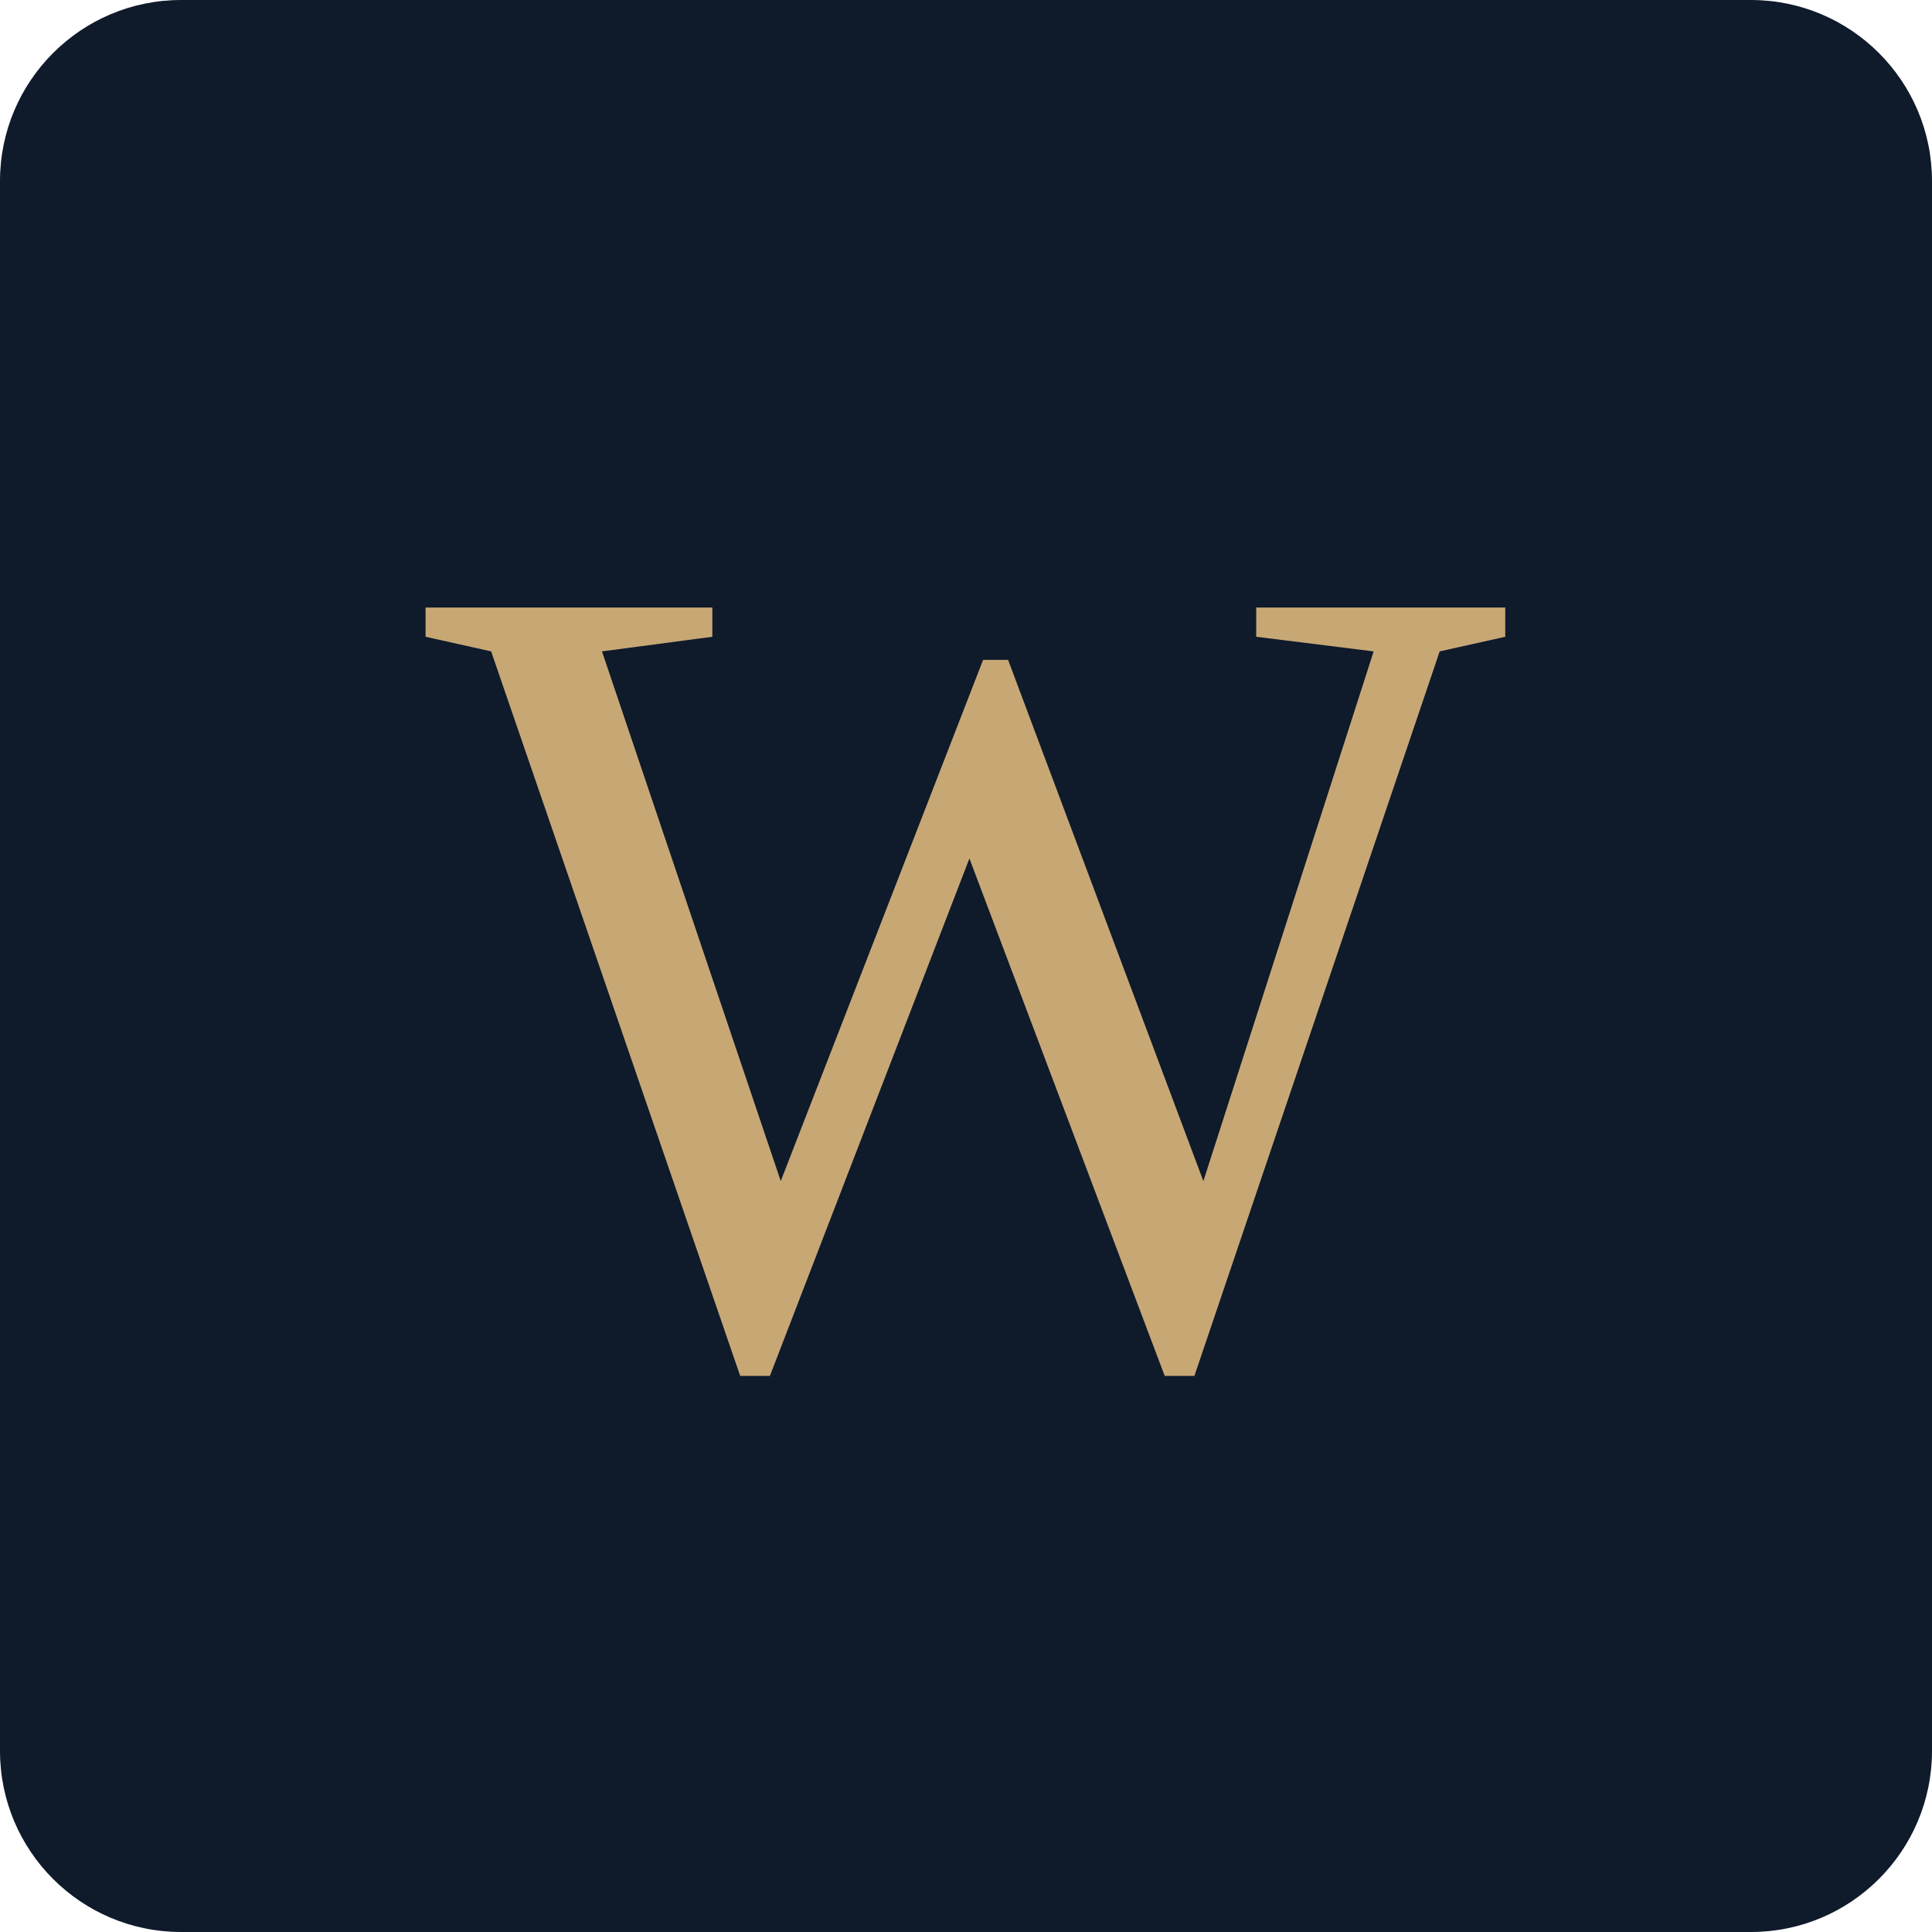
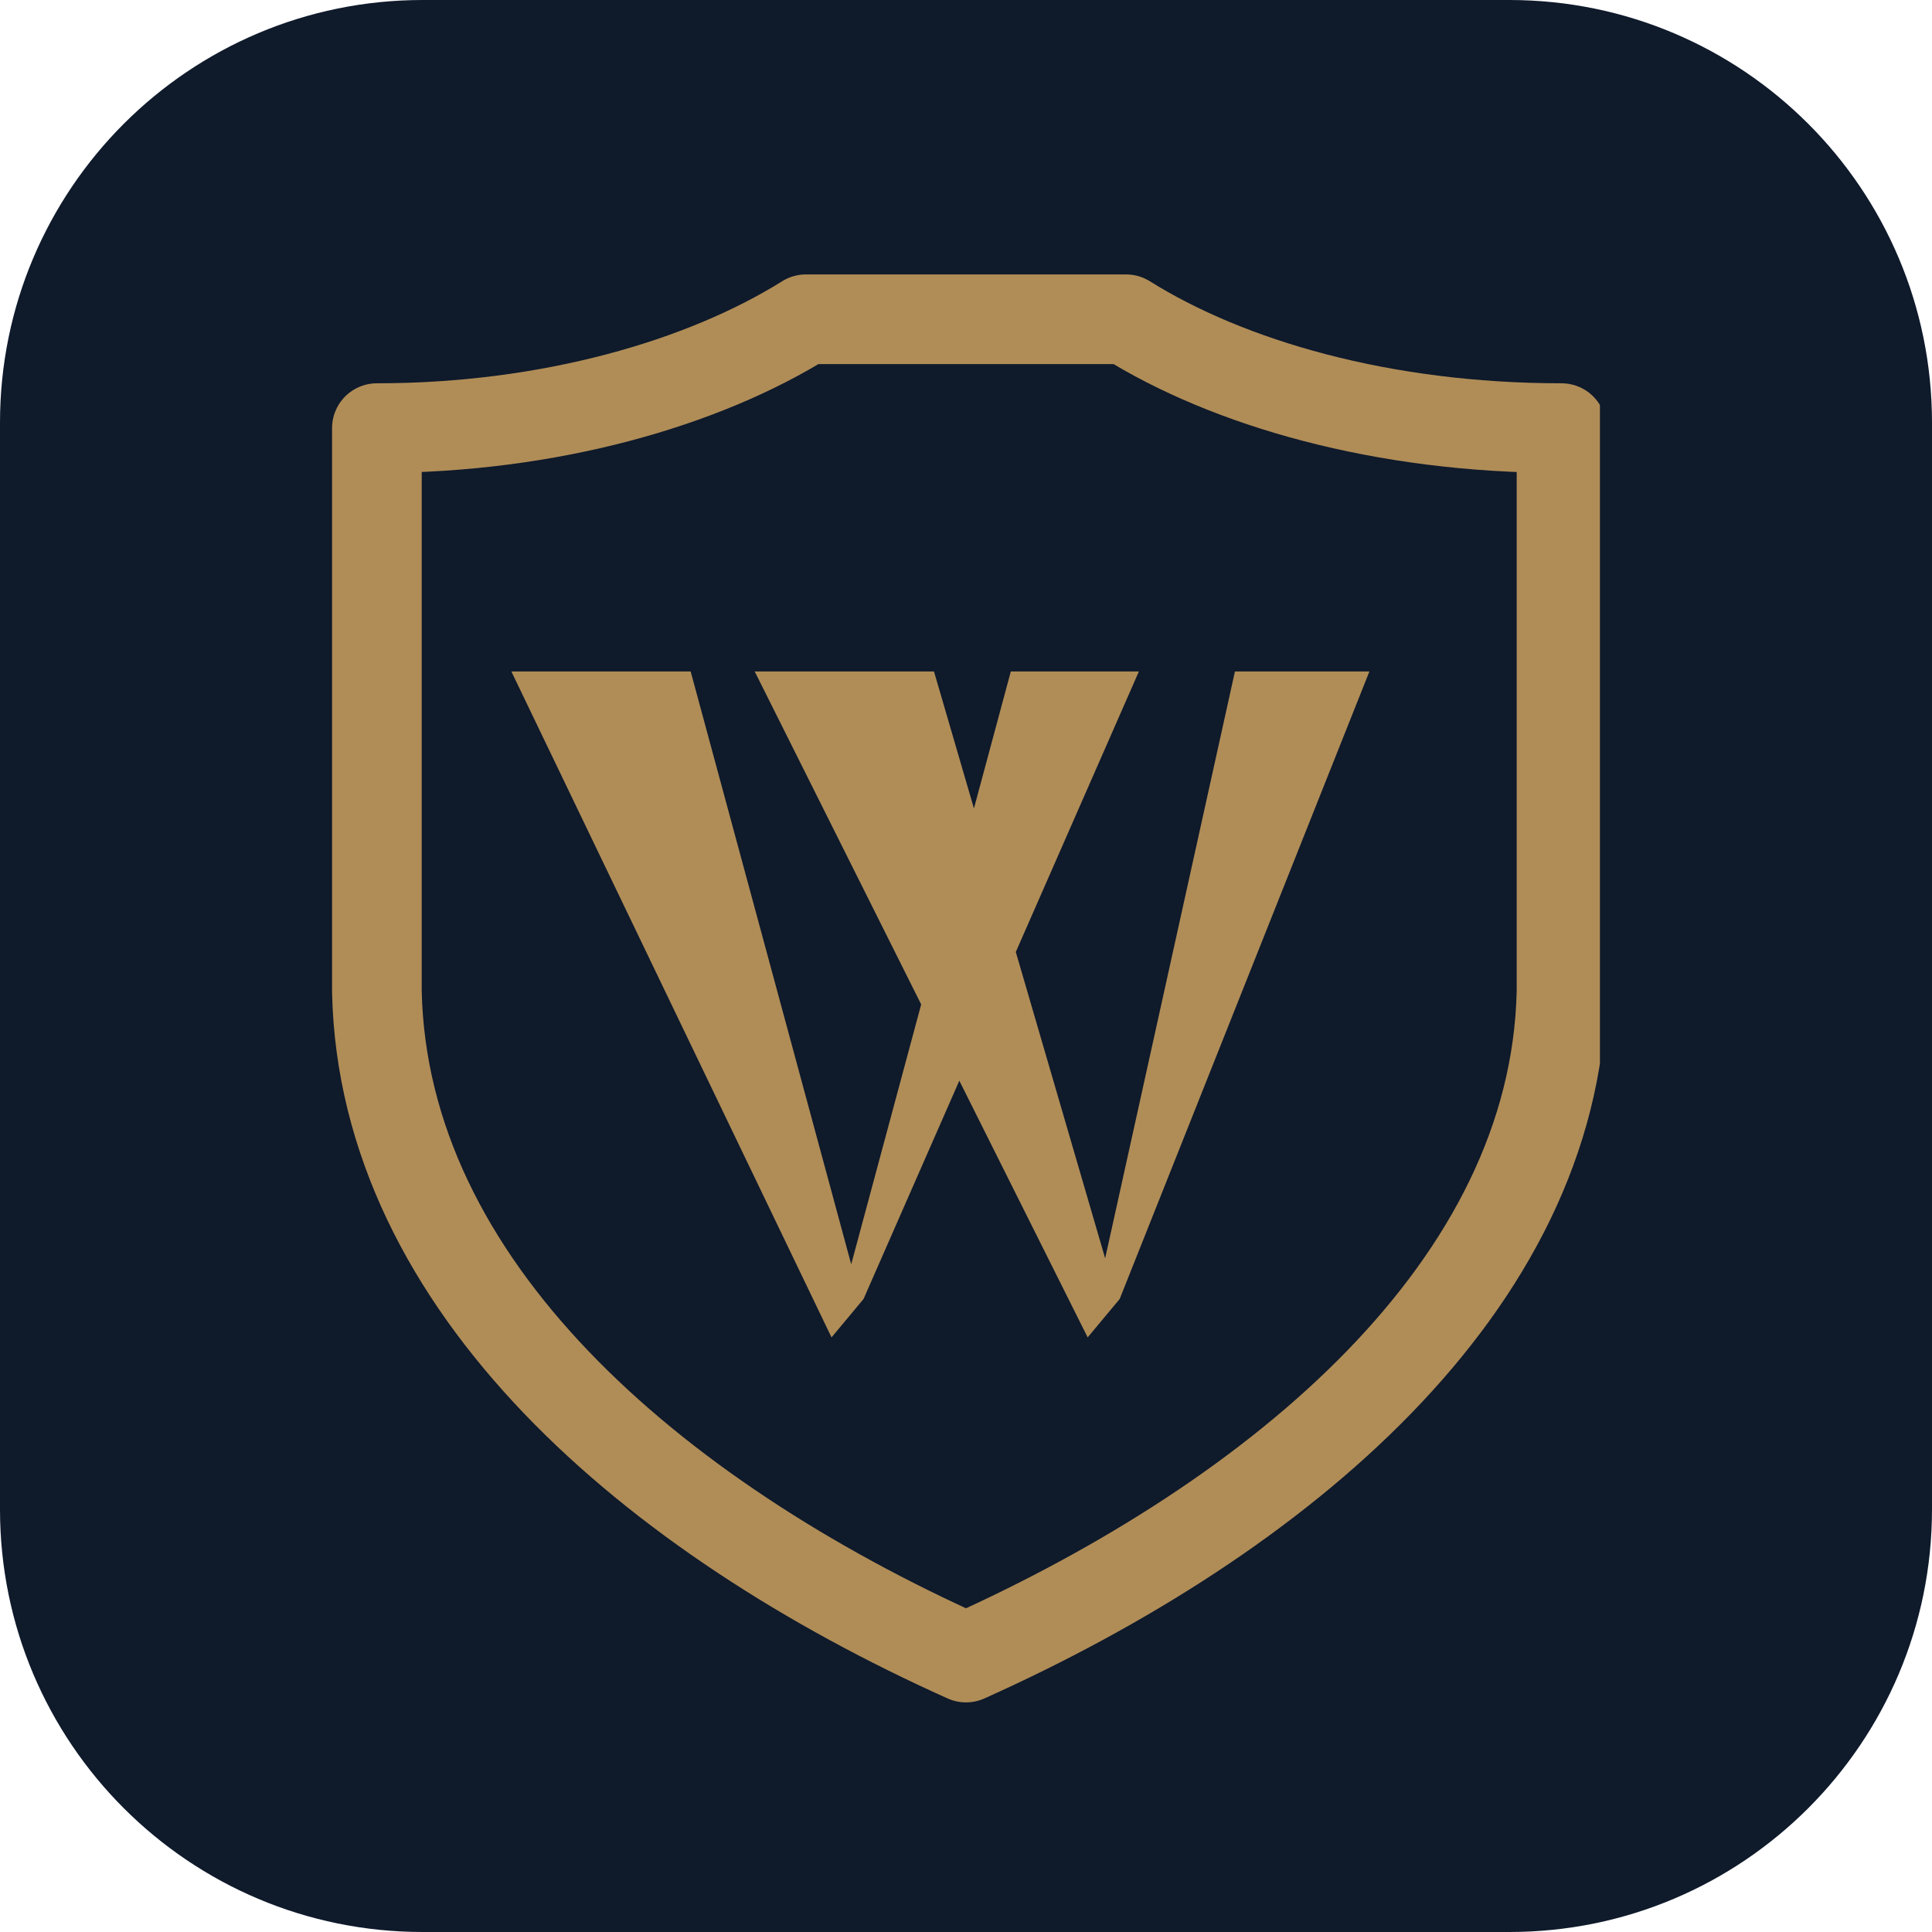
<svg xmlns="http://www.w3.org/2000/svg" viewBox="0 0 64 64">
-   <rect width="64" height="64" rx="6" fill="#0f1a2b" />
-   <text x="32" y="45" text-anchor="middle" font-family="Georgia, 'Times New Roman', serif" font-size="38" fill="#c7a875">W</text>
+   <rect width="64" height="64" rx="14" fill="#0F1A2B" />
+   <svg x="11" y="7" width="42" height="50" viewBox="58 50 198 228">
+     <path d="M 65 80 C 92 80, 116 73, 132 63 L 182 63 C 198 73, 222 80, 250 80 L 250 168 C 249 214, 206 250, 157 272 C 108 250, 66 214, 65 168 Z" fill="none" stroke="#B08D57" stroke-width="14" stroke-linejoin="round" />
+     <path d="M 86 118 L 114 118 L 140 214 L 136 222 Z M 136 222 L 164 118 L 184 118 L 141 216 Z M 124 118 L 152 118 L 180 214 L 176 222 Z M 176 222 L 199 118 L 220 118 L 181 216 Z" fill="#B08D57" />
+   </svg>
</svg>
